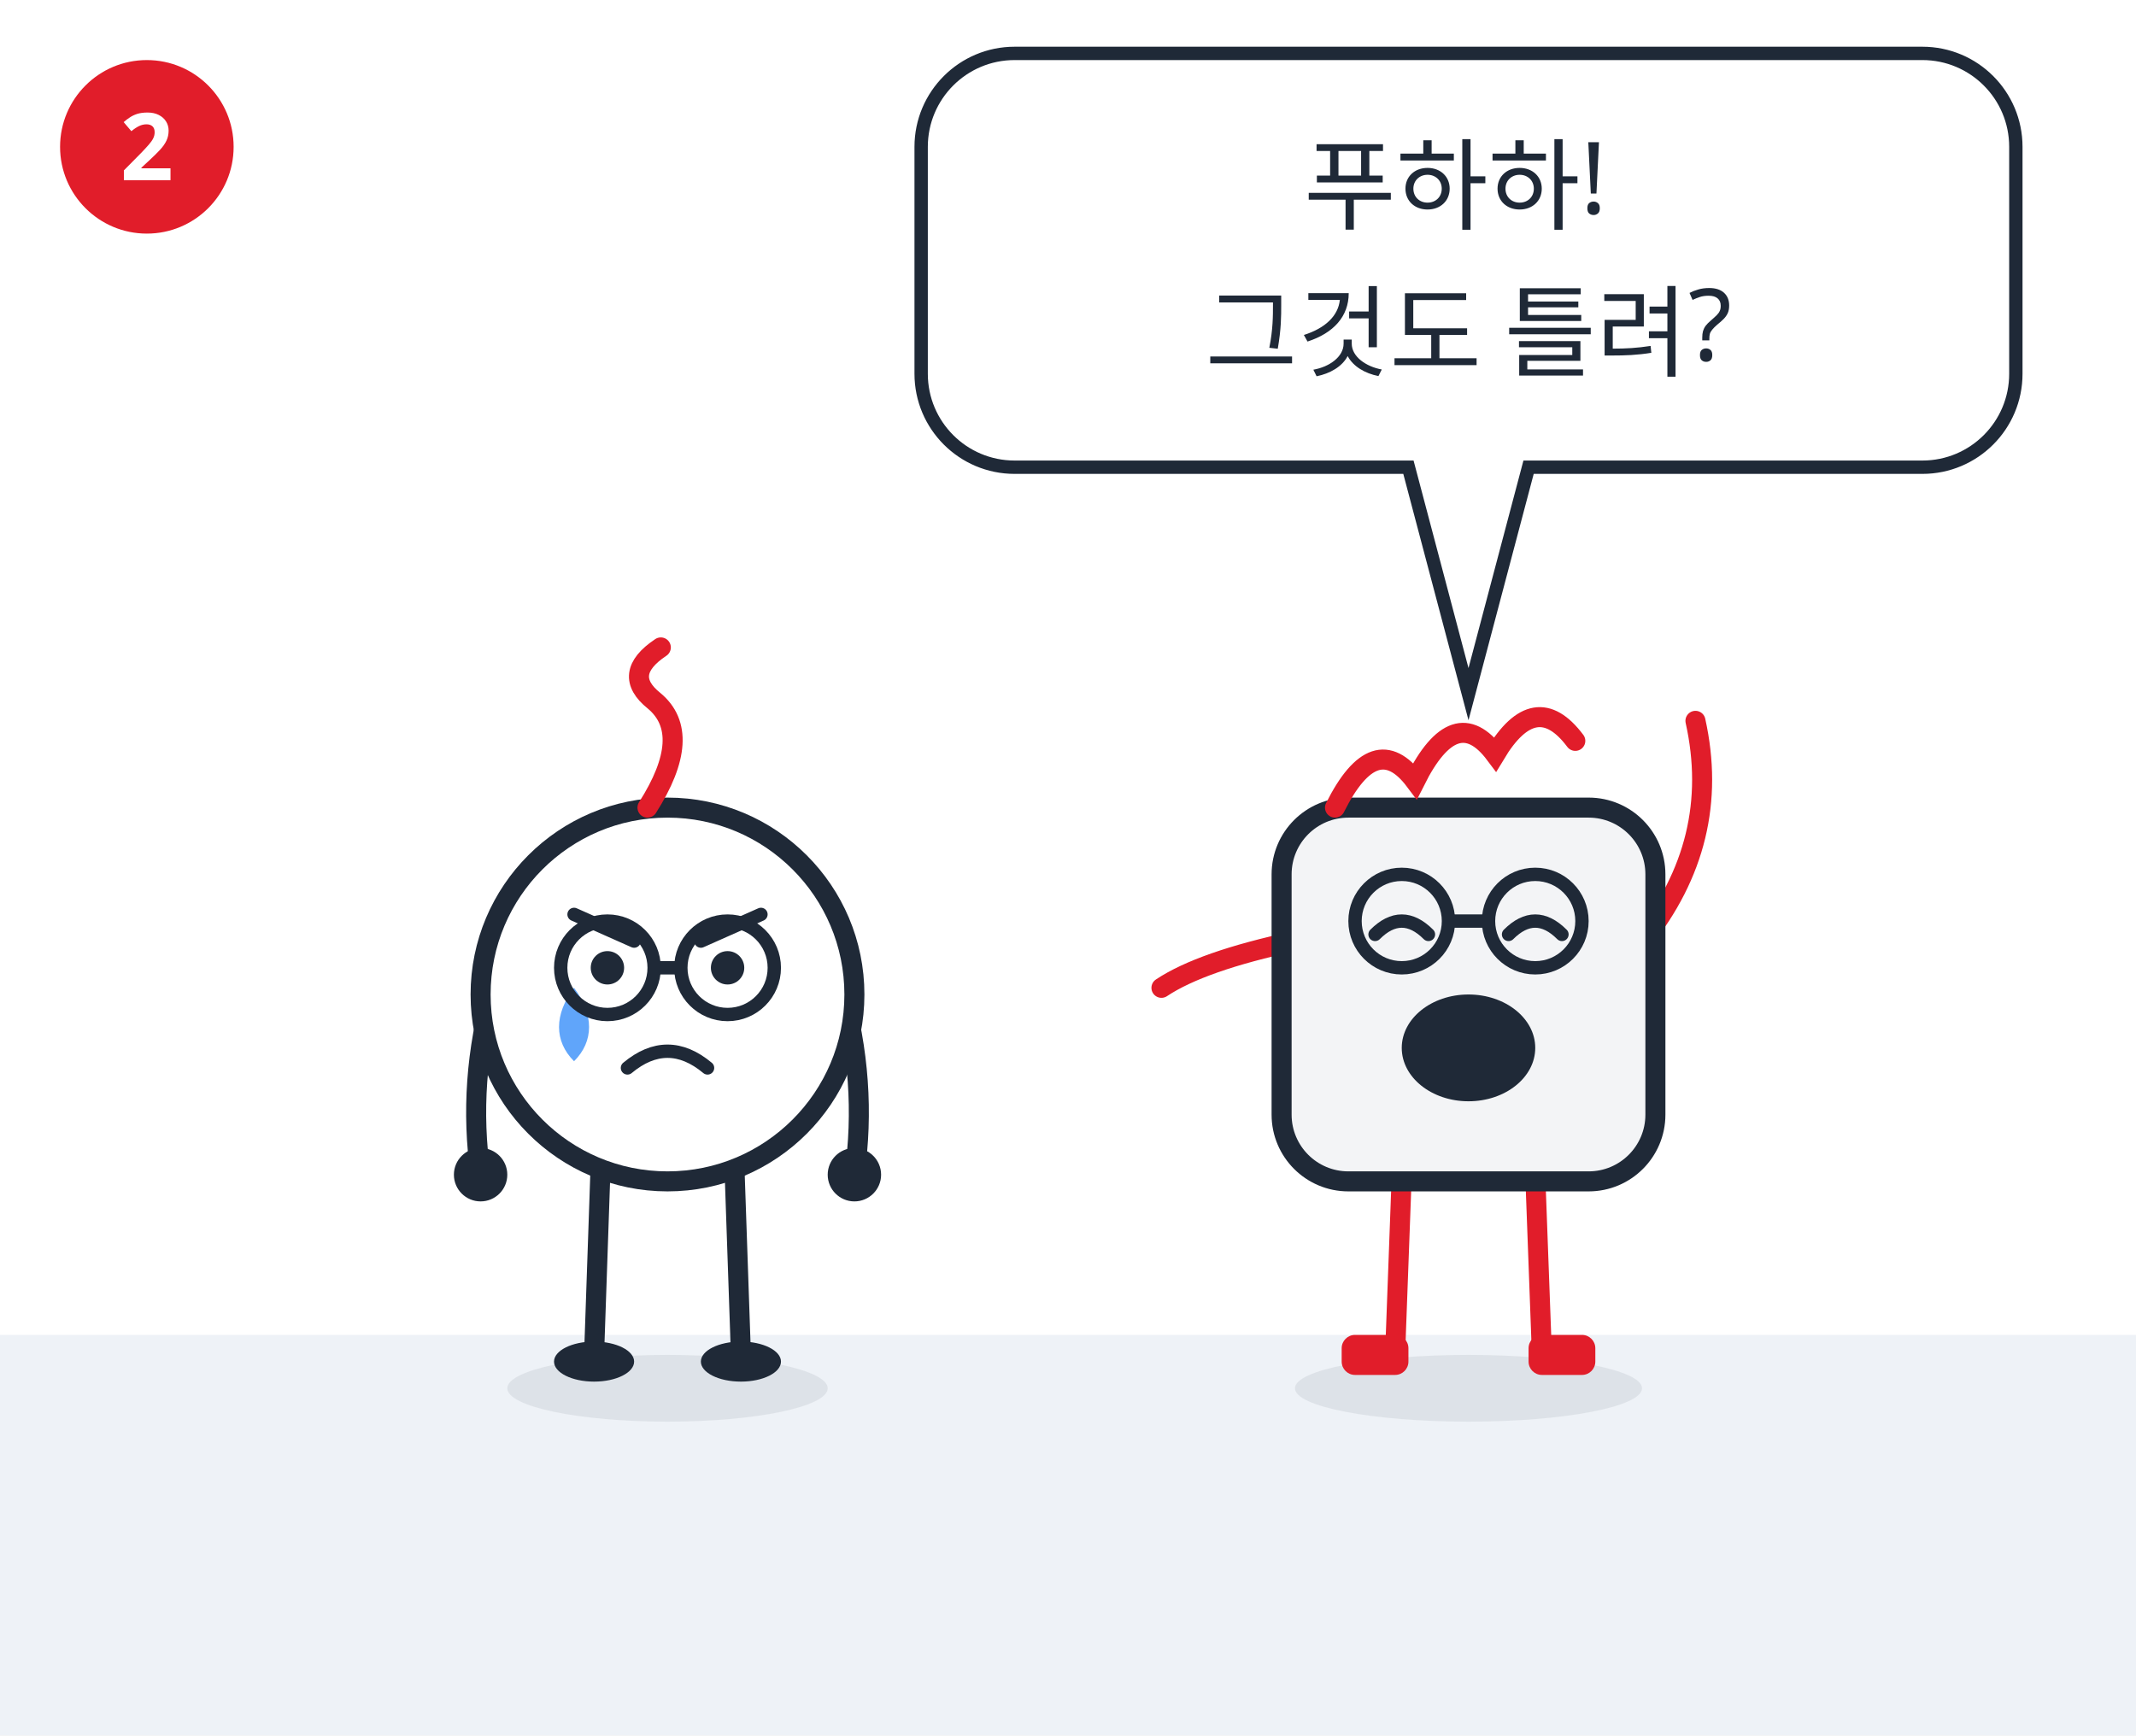
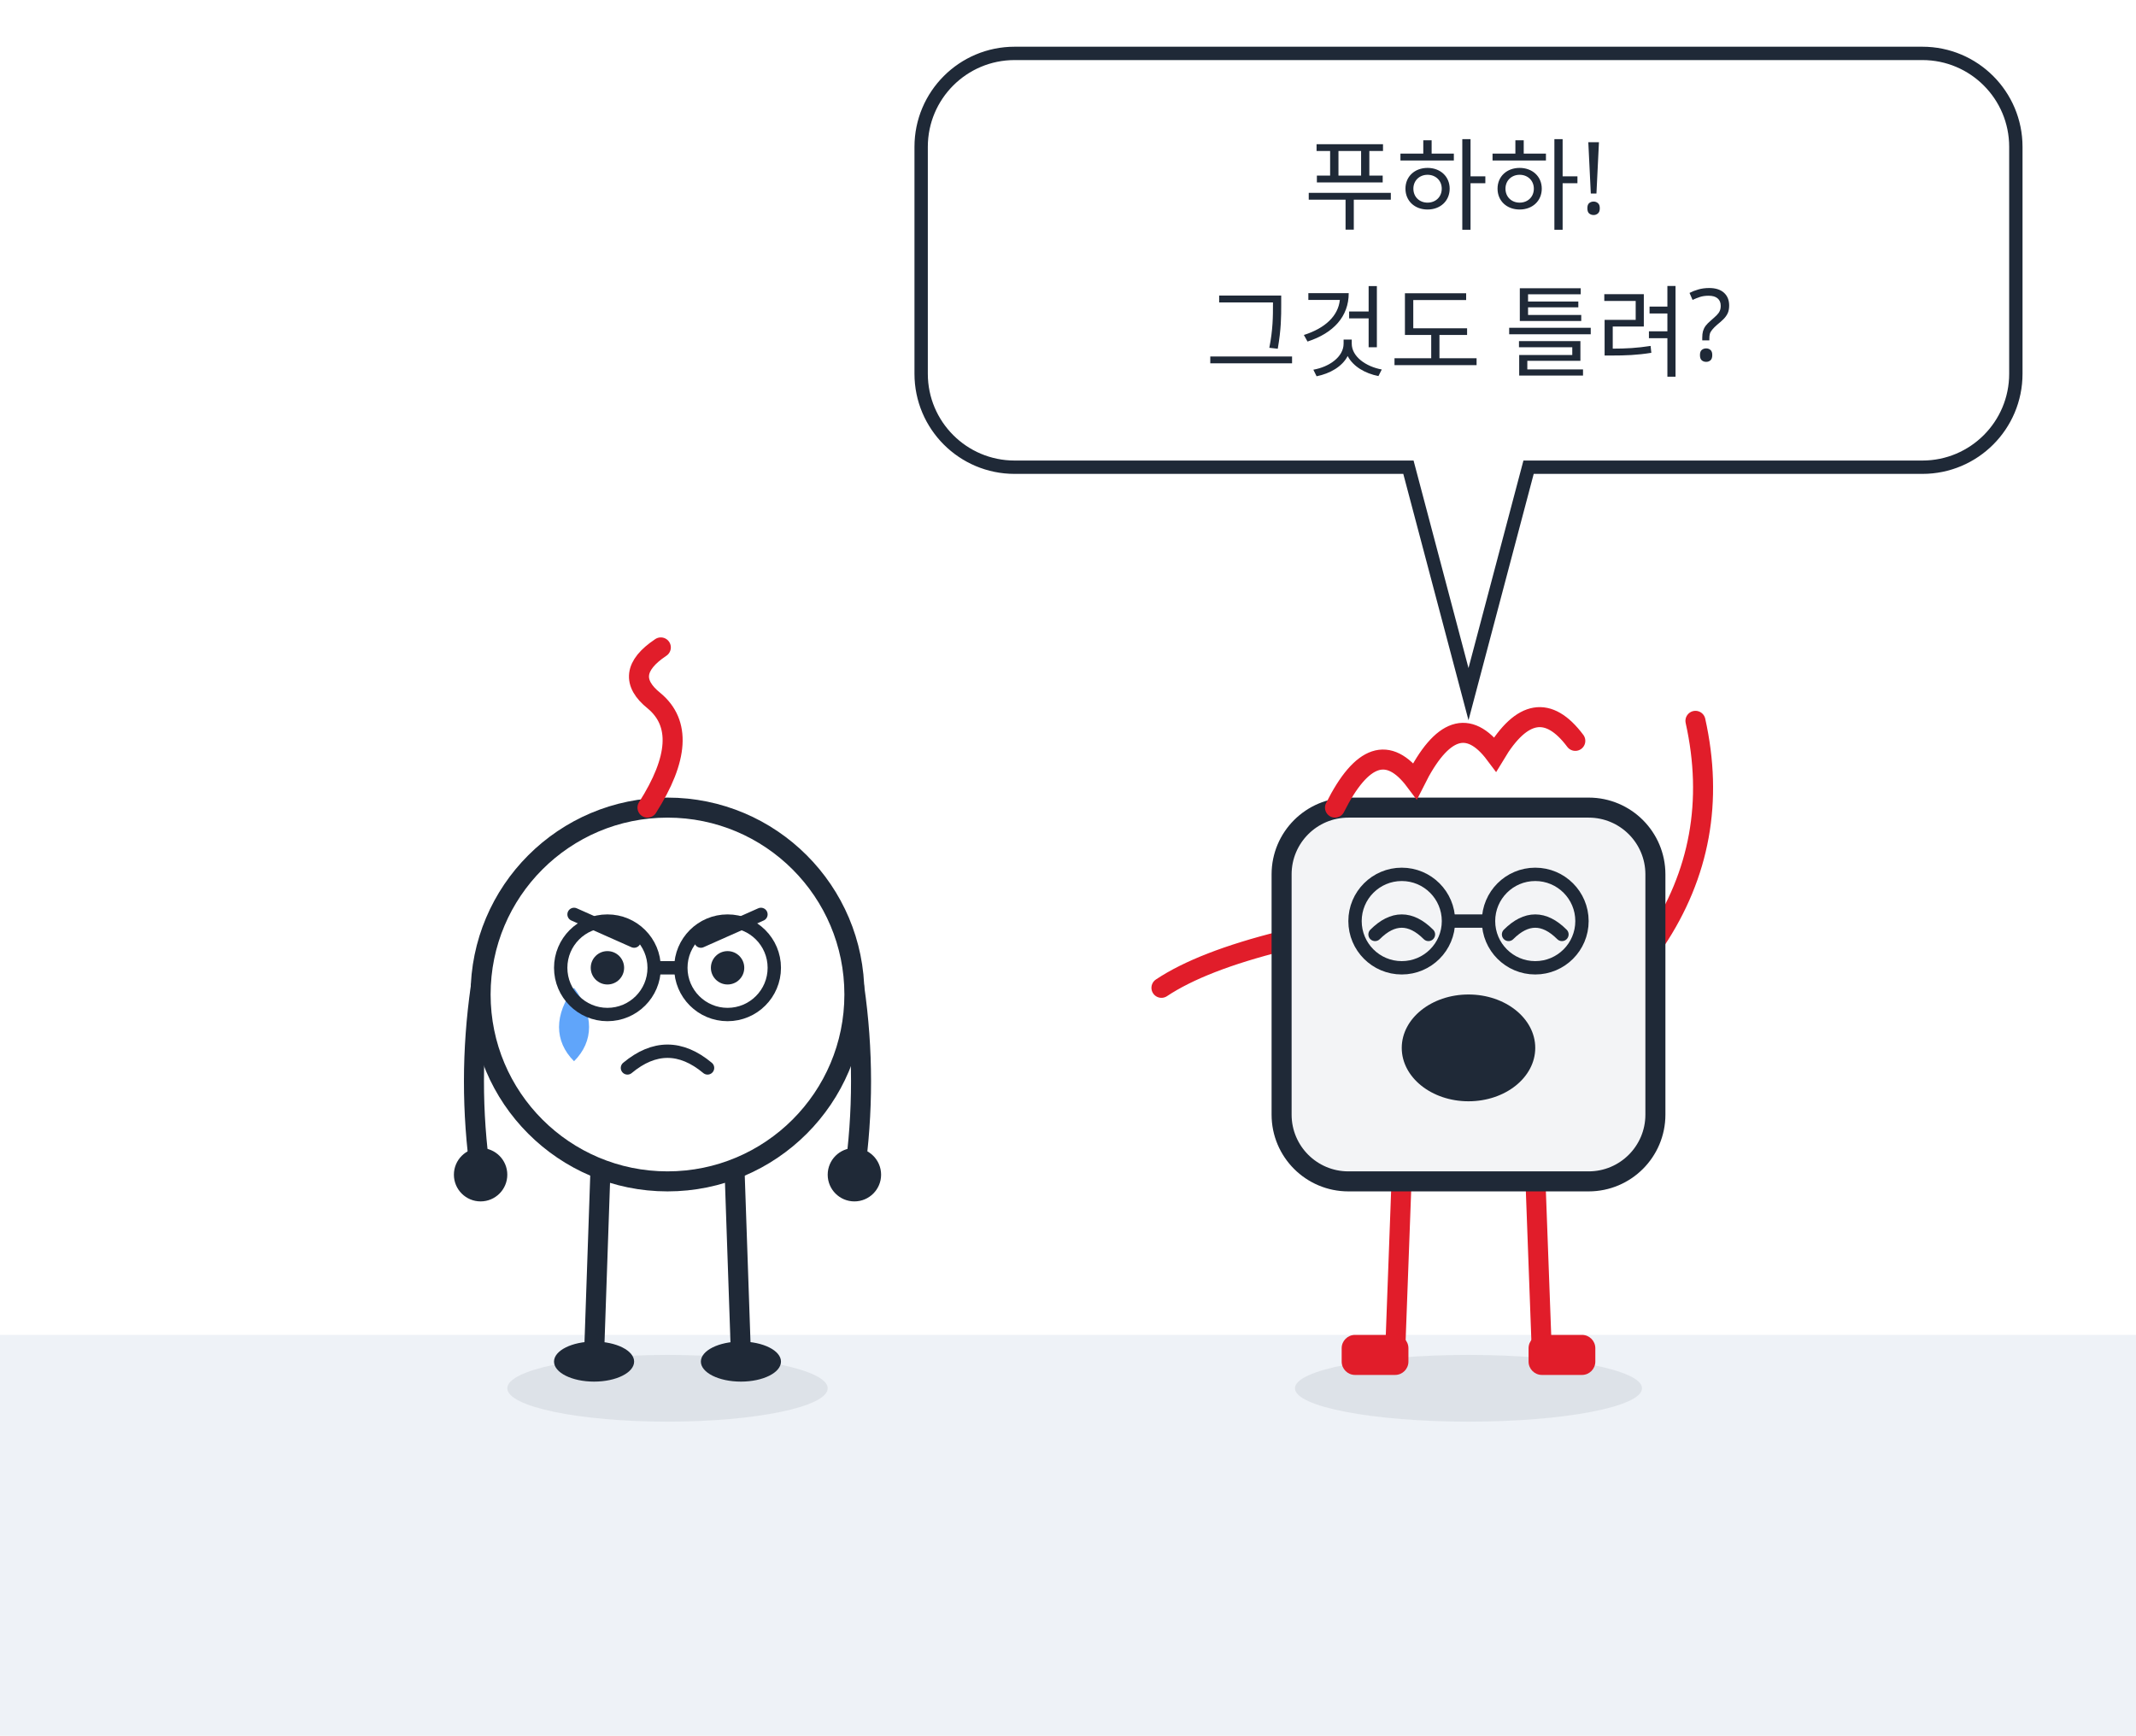
<svg xmlns="http://www.w3.org/2000/svg" viewBox="0 0 320 260" role="img" aria-label="네모가 동그라미의 실수를 크게 웃으며 놀리고 동그라미가 시무룩해지는 장면">
  <rect width="320" height="260" fill="#ffffff" />
  <rect y="200" width="320" height="60" fill="#eef2f7" />
-   <circle cx="22" cy="22" r="13" fill="#e11d2a" />
-   <text x="22" y="27" text-anchor="middle" font-family="'Pretendard', sans-serif" font-size="14" font-weight="bold" fill="#ffffff">2</text>
  <g transform="translate(100,206)">
    <ellipse cx="0" cy="2" rx="24" ry="5" fill="#1f2937" opacity="0.08" />
    <line x1="-10" y1="-32" x2="-11" y2="-3" stroke="#1f2937" stroke-width="3" stroke-linecap="round" />
    <line x1="10" y1="-32" x2="11" y2="-3" stroke="#1f2937" stroke-width="3" stroke-linecap="round" />
    <ellipse cx="-11" cy="-2" rx="6" ry="3" fill="#1f2937" />
    <ellipse cx="11" cy="-2" rx="6" ry="3" fill="#1f2937" />
-     <path d="M -26,-58 Q -30,-44 -28,-30" stroke="#1f2937" stroke-width="3" stroke-linecap="round" fill="none" />
+     <path d="M -27.98,-58.08 Q -30,-44 -28,-30" stroke="#1f2937" stroke-width="3" stroke-linecap="round" fill="none" />
    <circle cx="-28" cy="-30" r="4" fill="#1f2937" />
-     <path d="M 26,-58 Q 30,-44 28,-30" stroke="#1f2937" stroke-width="3" stroke-linecap="round" fill="none" />
+     <path d="M 27.98,-58.08 Q 30,-44 28,-30" stroke="#1f2937" stroke-width="3" stroke-linecap="round" fill="none" />
    <circle cx="28" cy="-30" r="4" fill="#1f2937" />
    <circle cx="0" cy="-57" r="28" fill="#ffffff" stroke="#1f2937" stroke-width="3" />
    <path d="M -3,-85 Q 4,-96 -2,-101 Q -7,-105 -1,-109" stroke="#e11d2a" stroke-width="3" stroke-linecap="round" fill="none" />
    <path d="M -14,-58 c-3,4 -3,8 0,11 c3,-3 3,-7 0,-11 Z" fill="#60a5fa" />
    <g fill="none" stroke="#1f2937" stroke-width="2">
      <circle cx="-9" cy="-61" r="7" />
      <circle cx="9" cy="-61" r="7" />
      <path d="M -2,-61 h4" />
    </g>
    <circle cx="-9" cy="-61" r="2.5" fill="#1f2937" />
    <circle cx="9" cy="-61" r="2.5" fill="#1f2937" />
    <line x1="-14" y1="-69" x2="-5" y2="-65" stroke="#1f2937" stroke-width="2" stroke-linecap="round" />
    <line x1="5" y1="-65" x2="14" y2="-69" stroke="#1f2937" stroke-width="2" stroke-linecap="round" />
    <path d="M -6,-46 Q 0,-51 6,-46" stroke="#1f2937" stroke-width="2" stroke-linecap="round" fill="none" />
  </g>
  <g transform="translate(220,206)">
    <ellipse cx="0" cy="2" rx="26" ry="5" fill="#1f2937" opacity="0.08" />
    <line x1="-10" y1="-30" x2="-11" y2="-3" stroke="#e11d2a" stroke-width="3" stroke-linecap="round" />
    <line x1="10" y1="-30" x2="11" y2="-3" stroke="#e11d2a" stroke-width="3" stroke-linecap="round" />
    <rect x="-19" y="-6" width="10" height="6" rx="2" fill="#e11d2a" />
    <rect x="9" y="-6" width="10" height="6" rx="2" fill="#e11d2a" />
-     <path d="M -26,-65 Q -40,-62 -46,-58" stroke="#e11d2a" stroke-width="3" stroke-linecap="round" fill="none" />
-     <path d="M 26,-65 Q 38,-80 34,-98" stroke="#e11d2a" stroke-width="3" stroke-linecap="round" fill="none" />
+     <path d="M -28,-65 Q -40,-62 -46,-58" stroke="#e11d2a" stroke-width="3" stroke-linecap="round" fill="none" />
+     <path d="M 28,-65 Q 38,-80 34,-98" stroke="#e11d2a" stroke-width="3" stroke-linecap="round" fill="none" />
    <rect x="-28" y="-85" width="56" height="56" rx="10" fill="#f3f4f6" stroke="#1f2937" stroke-width="3" />
    <path d="M -20,-85 q6 -12 12 -4 q6 -12 12 -4 q6 -10 12 -2" fill="none" stroke="#e11d2a" stroke-width="3" stroke-linecap="round" />
    <g fill="none" stroke="#1f2937" stroke-width="2">
      <circle cx="-10" cy="-68" r="7" />
      <circle cx="10" cy="-68" r="7" />
      <path d="M -3,-68 h6" />
    </g>
    <path d="M -14,-66 Q -10,-70 -6,-66" stroke="#1f2937" stroke-width="2" stroke-linecap="round" fill="none" />
    <path d="M 6,-66 Q 10,-70 14,-66" stroke="#1f2937" stroke-width="2" stroke-linecap="round" fill="none" />
    <ellipse cx="0" cy="-49" rx="10" ry="8" fill="#1f2937" />
  </g>
  <path d="M 152,8 H 288 A14,14 0 0 1 302,22 V 56 A14,14 0 0 1 288,70 H 229 L 220,104 L 211,70 H 152 A14,14 0 0 1 138,56 V 22 A14,14 0 0 1 152,8 Z" fill="#ffffff" stroke="#1f2937" stroke-width="2" />
  <text x="220" y="39" text-anchor="middle" dominant-baseline="middle" font-family="'Pretendard', sans-serif" font-size="15" fill="#1f2937">
    <tspan x="220" dy="-11">푸하하!</tspan>
    <tspan x="220" dy="22">그것도 틀려?</tspan>
  </text>
</svg>
